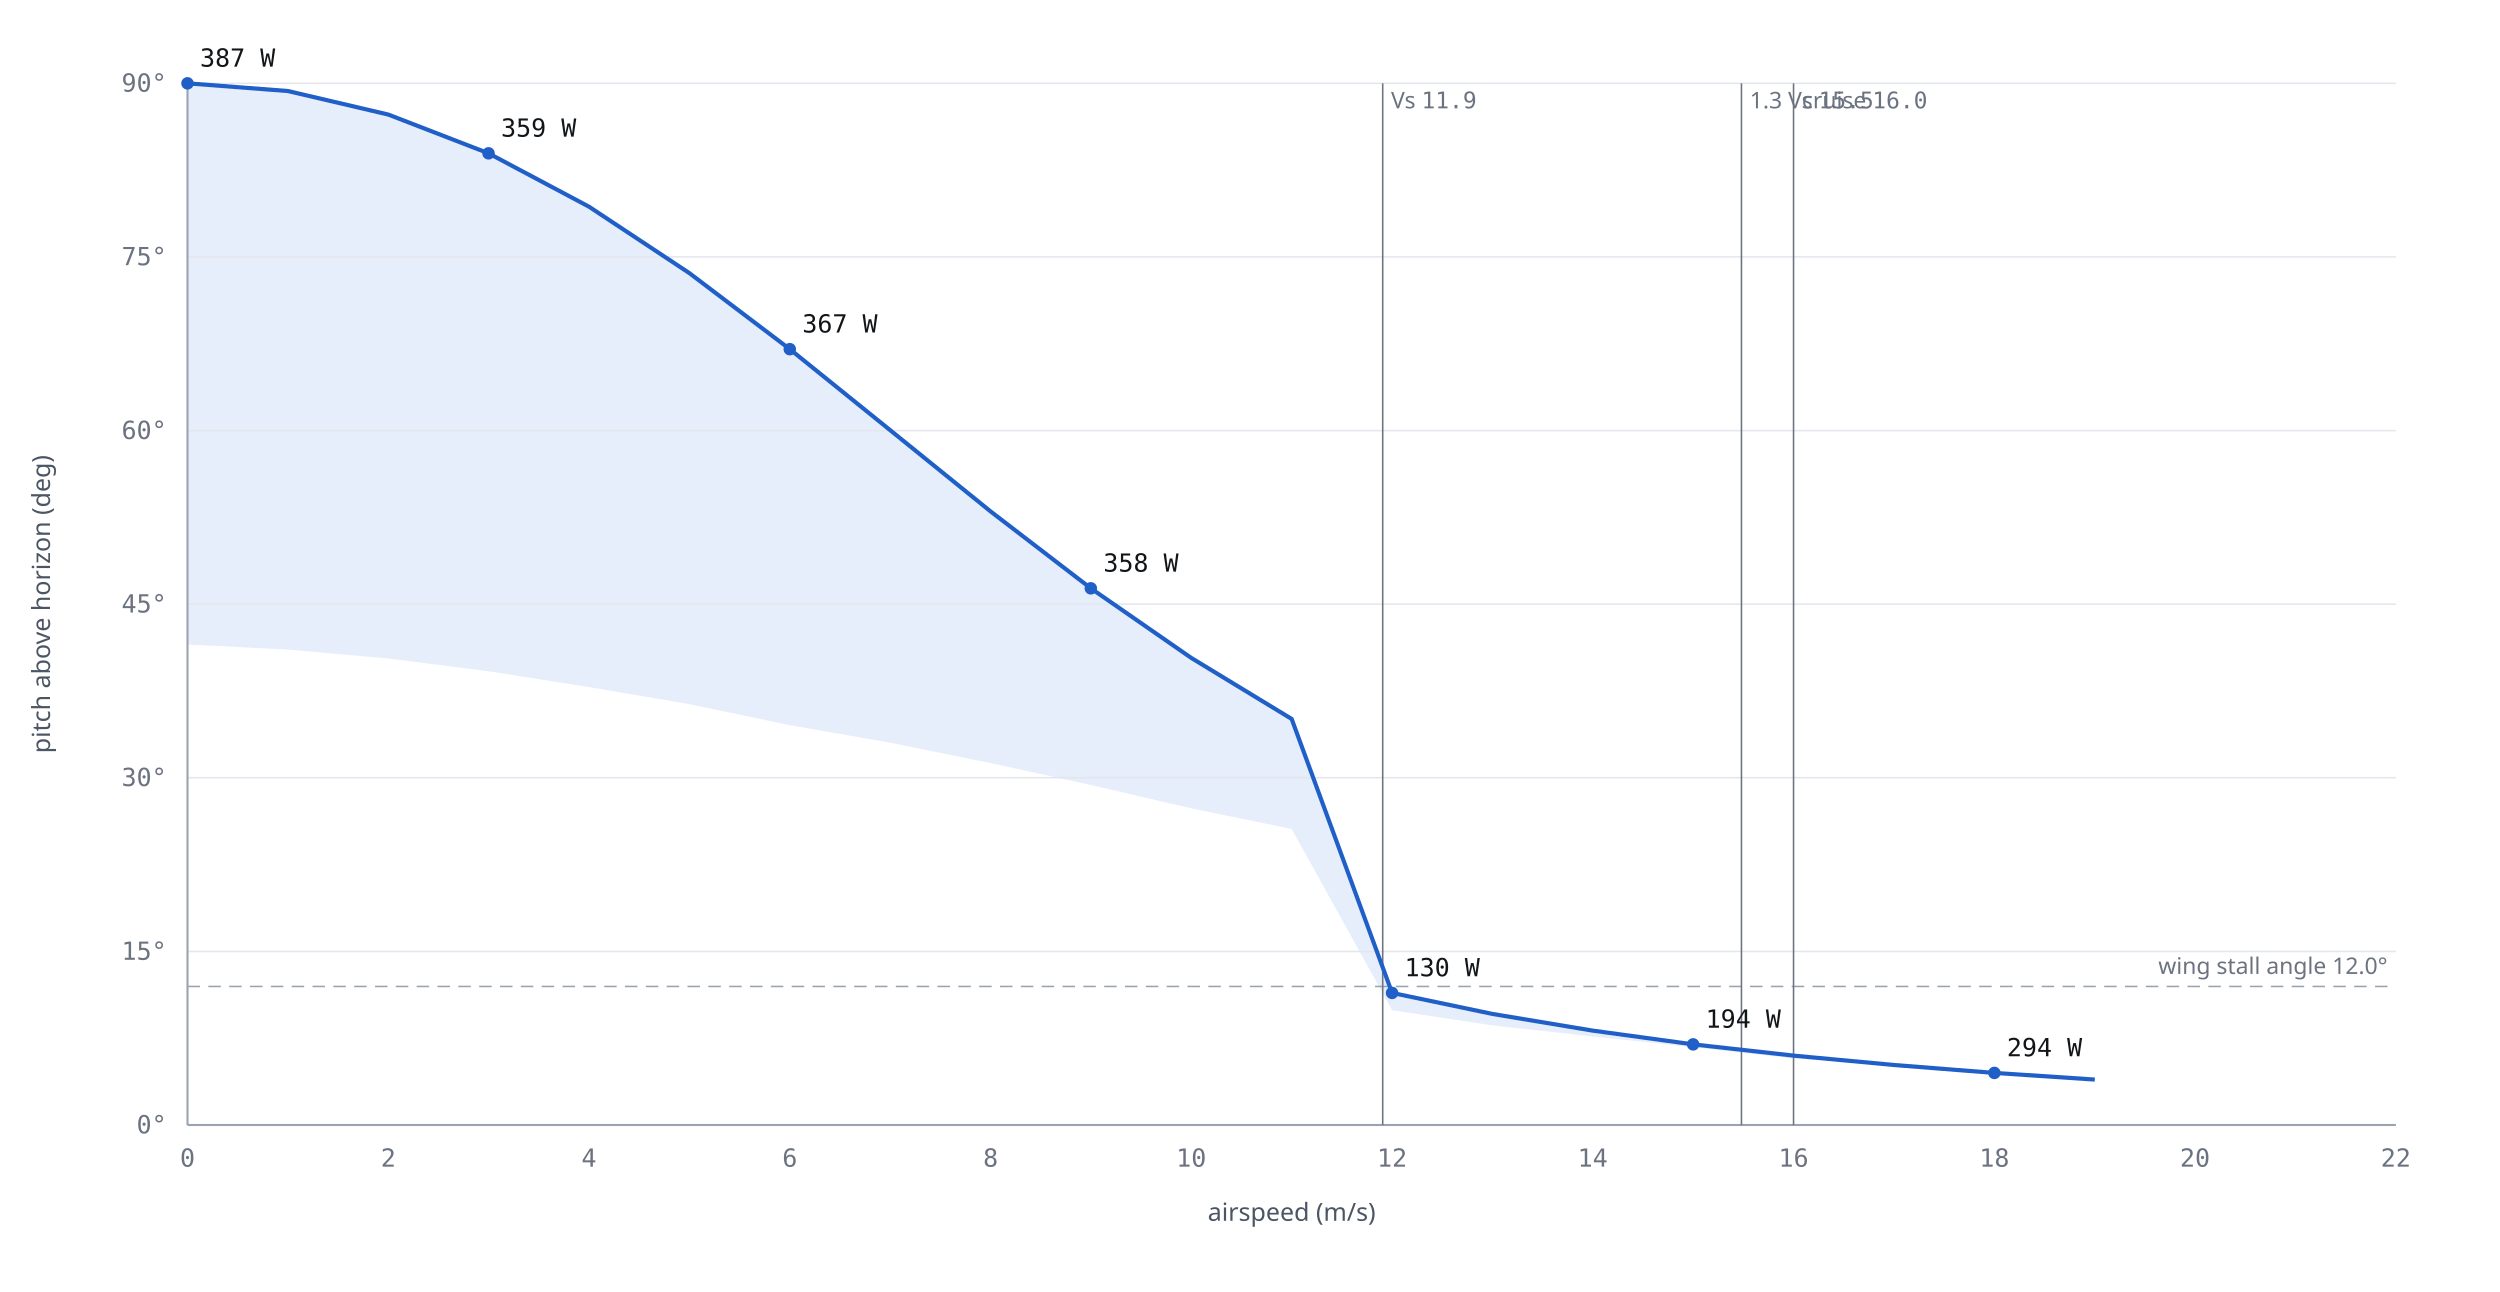
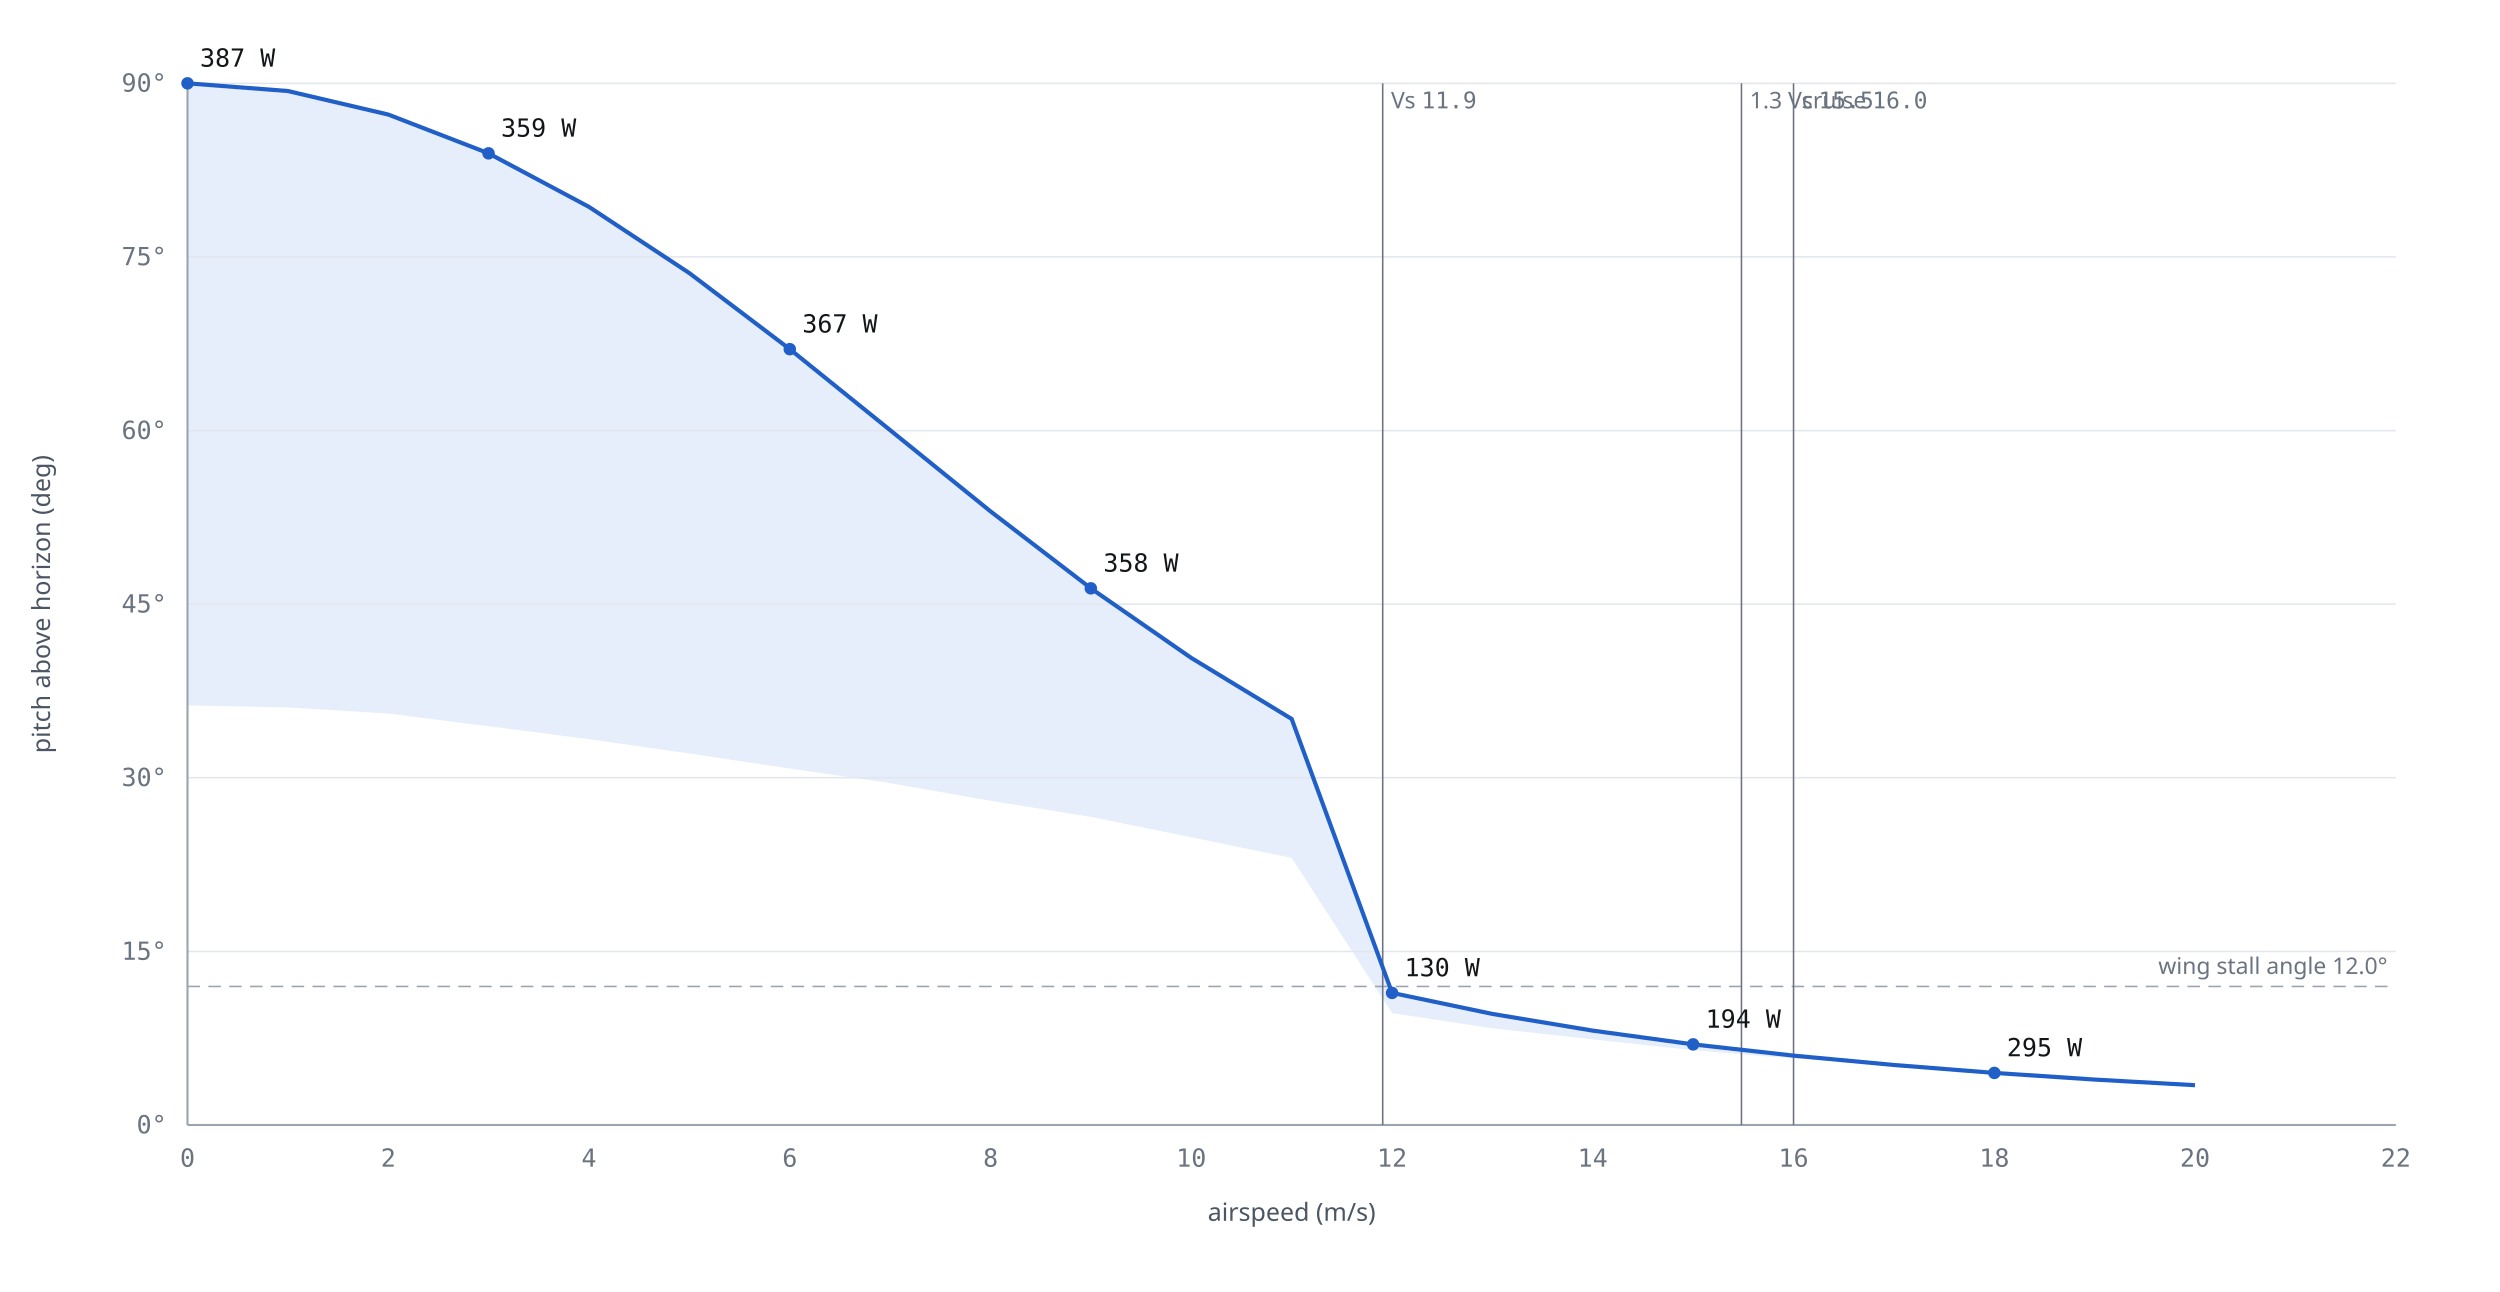
<svg xmlns="http://www.w3.org/2000/svg" viewBox="0 0 1200 620" font-family="IBM Plex Sans, system-ui, sans-serif">
-   <polygon points="90.0,40.0 138.2,43.7 186.4,55.0 234.5,73.6 282.7,99.2 330.9,131.1 379.1,167.6 427.3,206.5 475.5,245.5 523.6,282.4 571.8,315.8 620.0,345.1 668.2,476.6 716.4,486.7 764.5,494.7 812.7,501.3 860.9,506.7 909.1,511.2 957.3,515.0 1005.5,518.2 1005.5,518.2 957.3,515.0 909.1,511.2 860.9,508.1 812.7,502.7 764.5,497.5 716.4,492.2 668.2,484.9 620.0,397.9 571.8,388.0 523.6,376.8 475.5,366.3 427.3,356.5 379.1,348.1 330.9,338.0 282.7,329.8 234.5,322.2 186.4,316.1 138.2,311.8 90.0,309.4" fill="#E6EEFB" stroke="none" />
+   <polygon points="90.0,40.0 138.2,43.7 186.4,55.0 234.5,73.6 282.7,99.3 330.9,131.1 379.1,167.6 427.3,206.5 475.5,245.5 523.6,282.4 571.8,315.8 620.0,345.1 668.2,476.6 716.4,486.7 764.5,494.7 812.7,501.3 860.9,506.7 909.1,511.2 957.3,515.0 1005.5,518.2 1053.6,520.9 1053.6,520.9 1005.5,518.2 957.3,515.0 909.1,511.2 860.9,508.1 812.7,504.1 764.5,498.9 716.4,493.6 668.2,486.3 620.0,411.8 571.8,401.9 523.6,392.1 475.5,384.4 427.3,375.9 379.1,368.9 330.9,361.7 282.7,354.8 234.5,348.6 186.4,342.5 138.2,339.6 90.0,338.6" fill="#E6EEFB" stroke="none" />
  <line x1="90" y1="540.0" x2="1150" y2="540.0" stroke="#E3E7ED" stroke-width="0.75" />
  <text x="80" y="544.0" font-size="12" font-family="IBM Plex Mono, monospace" fill="#6B7280" text-anchor="end">0°</text>
  <line x1="90" y1="456.7" x2="1150" y2="456.7" stroke="#E3E7ED" stroke-width="0.75" />
  <text x="80" y="460.7" font-size="12" font-family="IBM Plex Mono, monospace" fill="#6B7280" text-anchor="end">15°</text>
  <line x1="90" y1="373.3" x2="1150" y2="373.3" stroke="#E3E7ED" stroke-width="0.75" />
  <text x="80" y="377.3" font-size="12" font-family="IBM Plex Mono, monospace" fill="#6B7280" text-anchor="end">30°</text>
  <line x1="90" y1="290.0" x2="1150" y2="290.0" stroke="#E3E7ED" stroke-width="0.75" />
  <text x="80" y="294.0" font-size="12" font-family="IBM Plex Mono, monospace" fill="#6B7280" text-anchor="end">45°</text>
  <line x1="90" y1="206.7" x2="1150" y2="206.7" stroke="#E3E7ED" stroke-width="0.75" />
  <text x="80" y="210.7" font-size="12" font-family="IBM Plex Mono, monospace" fill="#6B7280" text-anchor="end">60°</text>
  <line x1="90" y1="123.3" x2="1150" y2="123.3" stroke="#E3E7ED" stroke-width="0.75" />
  <text x="80" y="127.3" font-size="12" font-family="IBM Plex Mono, monospace" fill="#6B7280" text-anchor="end">75°</text>
  <line x1="90" y1="40.0" x2="1150" y2="40.0" stroke="#E3E7ED" stroke-width="0.75" />
  <text x="80" y="44.0" font-size="12" font-family="IBM Plex Mono, monospace" fill="#6B7280" text-anchor="end">90°</text>
  <text x="90.0" y="560" font-size="12" font-family="IBM Plex Mono, monospace" fill="#6B7280" text-anchor="middle">0</text>
  <text x="186.4" y="560" font-size="12" font-family="IBM Plex Mono, monospace" fill="#6B7280" text-anchor="middle">2</text>
  <text x="282.7" y="560" font-size="12" font-family="IBM Plex Mono, monospace" fill="#6B7280" text-anchor="middle">4</text>
  <text x="379.1" y="560" font-size="12" font-family="IBM Plex Mono, monospace" fill="#6B7280" text-anchor="middle">6</text>
  <text x="475.5" y="560" font-size="12" font-family="IBM Plex Mono, monospace" fill="#6B7280" text-anchor="middle">8</text>
  <text x="571.8" y="560" font-size="12" font-family="IBM Plex Mono, monospace" fill="#6B7280" text-anchor="middle">10</text>
  <text x="668.2" y="560" font-size="12" font-family="IBM Plex Mono, monospace" fill="#6B7280" text-anchor="middle">12</text>
  <text x="764.5" y="560" font-size="12" font-family="IBM Plex Mono, monospace" fill="#6B7280" text-anchor="middle">14</text>
  <text x="860.9" y="560" font-size="12" font-family="IBM Plex Mono, monospace" fill="#6B7280" text-anchor="middle">16</text>
  <text x="957.3" y="560" font-size="12" font-family="IBM Plex Mono, monospace" fill="#6B7280" text-anchor="middle">18</text>
  <text x="1053.6" y="560" font-size="12" font-family="IBM Plex Mono, monospace" fill="#6B7280" text-anchor="middle">20</text>
  <text x="1150.0" y="560" font-size="12" font-family="IBM Plex Mono, monospace" fill="#6B7280" text-anchor="middle">22</text>
  <line x1="90" y1="540" x2="1150" y2="540" stroke="#9AA4B1" stroke-width="1" />
  <line x1="90" y1="40" x2="90" y2="540" stroke="#9AA4B1" stroke-width="1" />
  <text x="620.0" y="586" font-size="12" fill="#4B5563" text-anchor="middle">airspeed (m/s)</text>
  <text x="24" y="290.0" font-size="12" fill="#4B5563" text-anchor="middle" transform="rotate(-90 24 290.0)">pitch above horizon (deg)</text>
  <line x1="90" y1="473.5" x2="1150" y2="473.5" stroke="#9AA4B1" stroke-width="0.75" stroke-dasharray="6 4" />
  <text x="1146" y="467.5" font-size="11" fill="#6B7280" text-anchor="end">wing stall angle 12.0°</text>
  <line x1="663.7" y1="40" x2="663.7" y2="540" stroke="#6B7280" stroke-width="0.75" />
  <text x="667.7" y="52" font-size="11" fill="#6B7280">Vs <tspan font-family="IBM Plex Mono, monospace">11.9</tspan>
  </text>
  <line x1="835.9" y1="40" x2="835.9" y2="540" stroke="#6B7280" stroke-width="0.75" />
  <text x="839.9" y="52" font-size="11" fill="#6B7280">1.3 Vs <tspan font-family="IBM Plex Mono, monospace">15.5</tspan>
  </text>
  <line x1="860.9" y1="40" x2="860.9" y2="540" stroke="#6B7280" stroke-width="0.75" />
  <text x="864.9" y="52" font-size="11" fill="#6B7280">cruise <tspan font-family="IBM Plex Mono, monospace">16.0</tspan>
  </text>
-   <polyline points="90.0,40.0 138.2,43.7 186.4,55.0 234.5,73.6 282.7,99.2 330.9,131.1 379.1,167.6 427.3,206.5 475.5,245.5 523.6,282.4 571.8,315.8 620.0,345.1 668.2,476.6 716.4,486.7 764.5,494.7 812.7,501.3 860.9,506.7 909.1,511.2 957.3,515.0 1005.5,518.2" fill="none" stroke="#1F5FC7" stroke-width="2" />
+   <polyline points="90.0,40.0 138.2,43.7 186.4,55.0 234.5,73.6 282.7,99.3 330.9,131.1 379.1,167.6 427.3,206.5 475.5,245.5 523.6,282.4 571.8,315.8 620.0,345.1 668.2,476.6 716.4,486.7 764.5,494.7 812.7,501.3 860.9,506.7 909.1,511.2 957.3,515.0 1005.5,518.2 1053.6,520.9" fill="none" stroke="#1F5FC7" stroke-width="2" />
  <circle cx="90.0" cy="40.0" r="3" fill="#1F5FC7" />
  <text x="96.0" y="32.0" font-size="12" font-family="IBM Plex Mono, monospace" fill="#121619">387 W</text>
  <circle cx="234.5" cy="73.6" r="3" fill="#1F5FC7" />
  <text x="240.5" y="65.6" font-size="12" font-family="IBM Plex Mono, monospace" fill="#121619">359 W</text>
  <circle cx="379.1" cy="167.6" r="3" fill="#1F5FC7" />
  <text x="385.1" y="159.6" font-size="12" font-family="IBM Plex Mono, monospace" fill="#121619">367 W</text>
  <circle cx="523.6" cy="282.4" r="3" fill="#1F5FC7" />
  <text x="529.6" y="274.4" font-size="12" font-family="IBM Plex Mono, monospace" fill="#121619">358 W</text>
  <circle cx="668.2" cy="476.6" r="3" fill="#1F5FC7" />
  <text x="674.2" y="468.6" font-size="12" font-family="IBM Plex Mono, monospace" fill="#121619">130 W</text>
  <circle cx="812.7" cy="501.3" r="3" fill="#1F5FC7" />
  <text x="818.7" y="493.3" font-size="12" font-family="IBM Plex Mono, monospace" fill="#121619">194 W</text>
  <circle cx="957.3" cy="515.0" r="3" fill="#1F5FC7" />
-   <text x="963.3" y="507.0" font-size="12" font-family="IBM Plex Mono, monospace" fill="#121619">294 W</text>
+   <text x="963.3" y="507.0" font-size="12" font-family="IBM Plex Mono, monospace" fill="#121619">295 W</text>
</svg>
